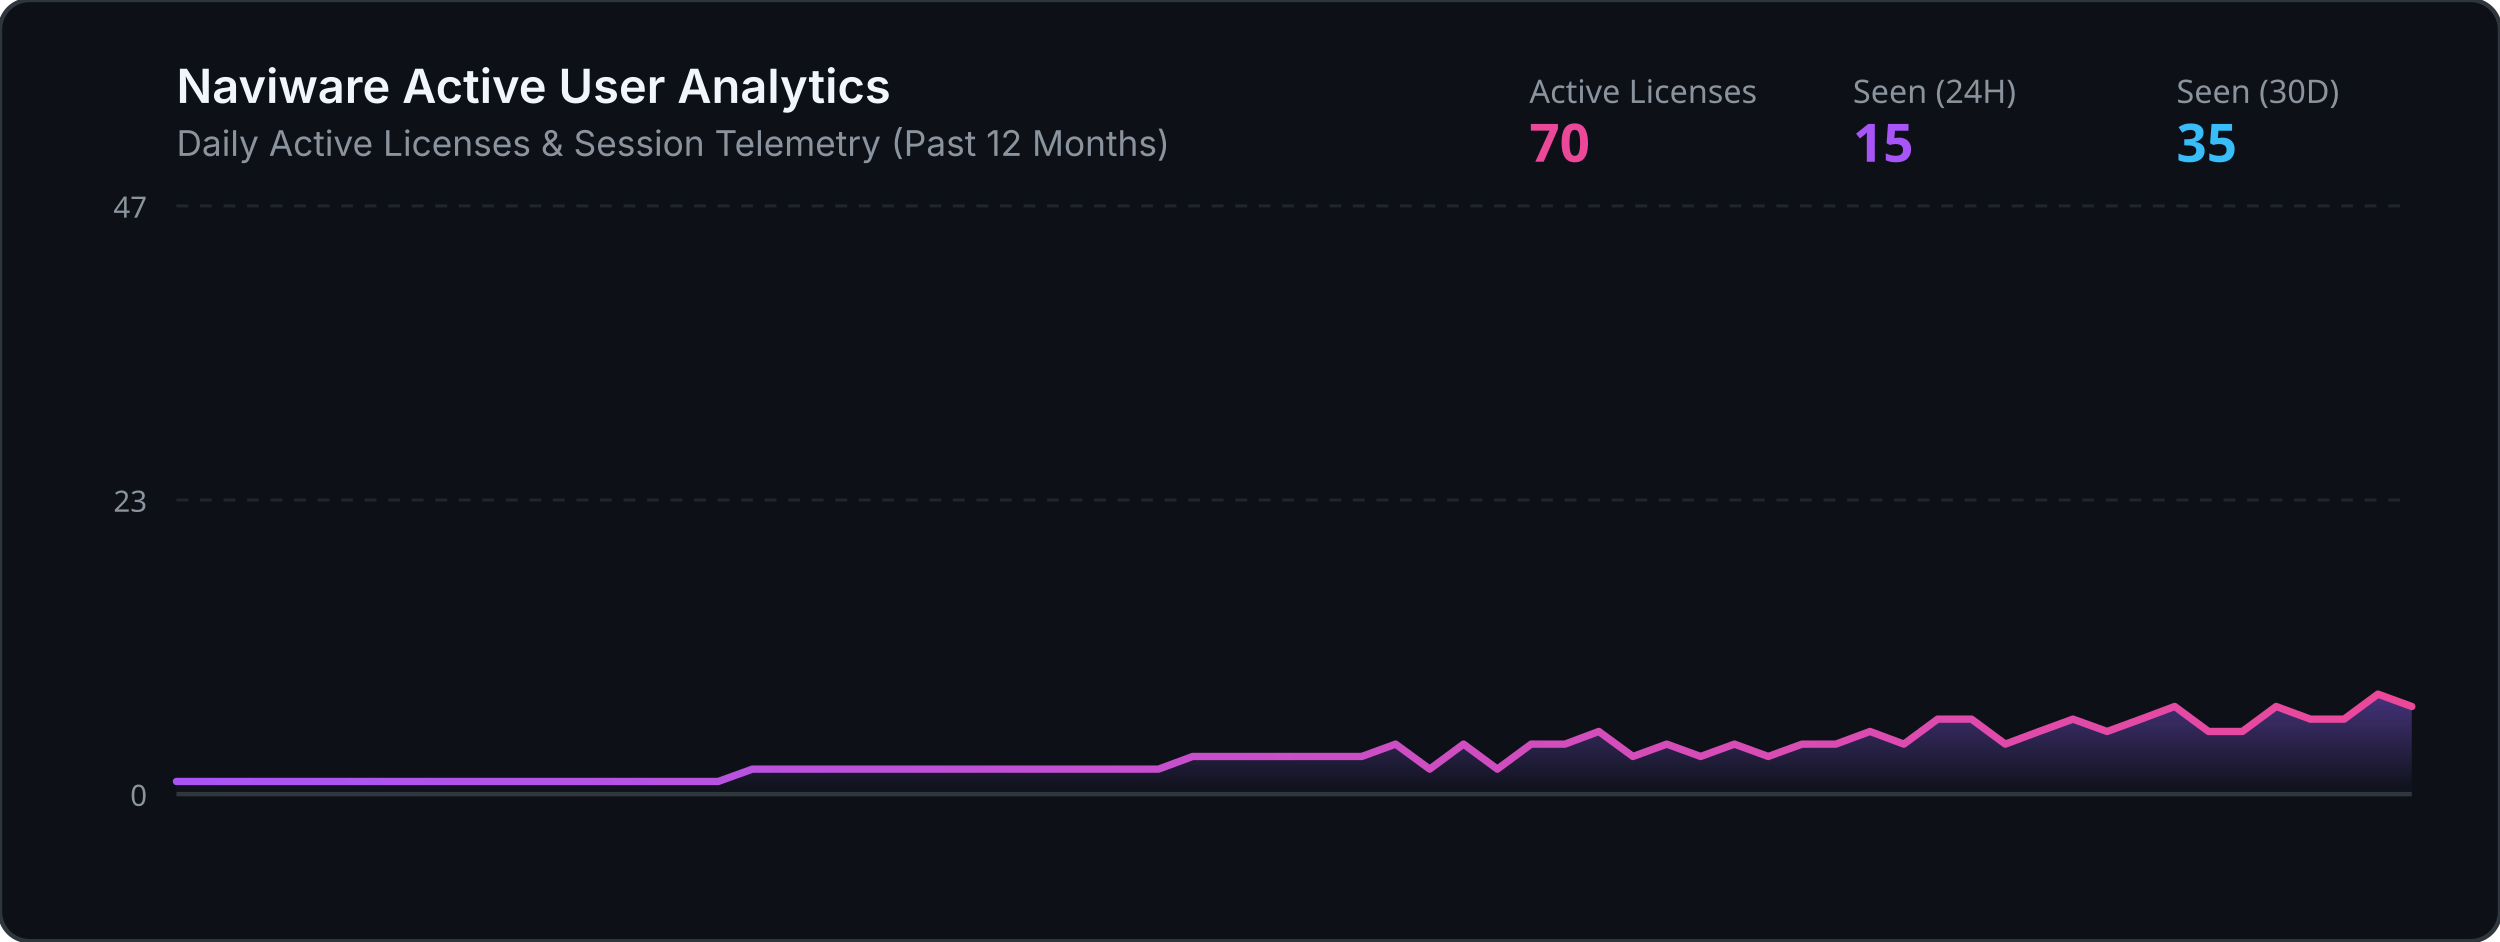
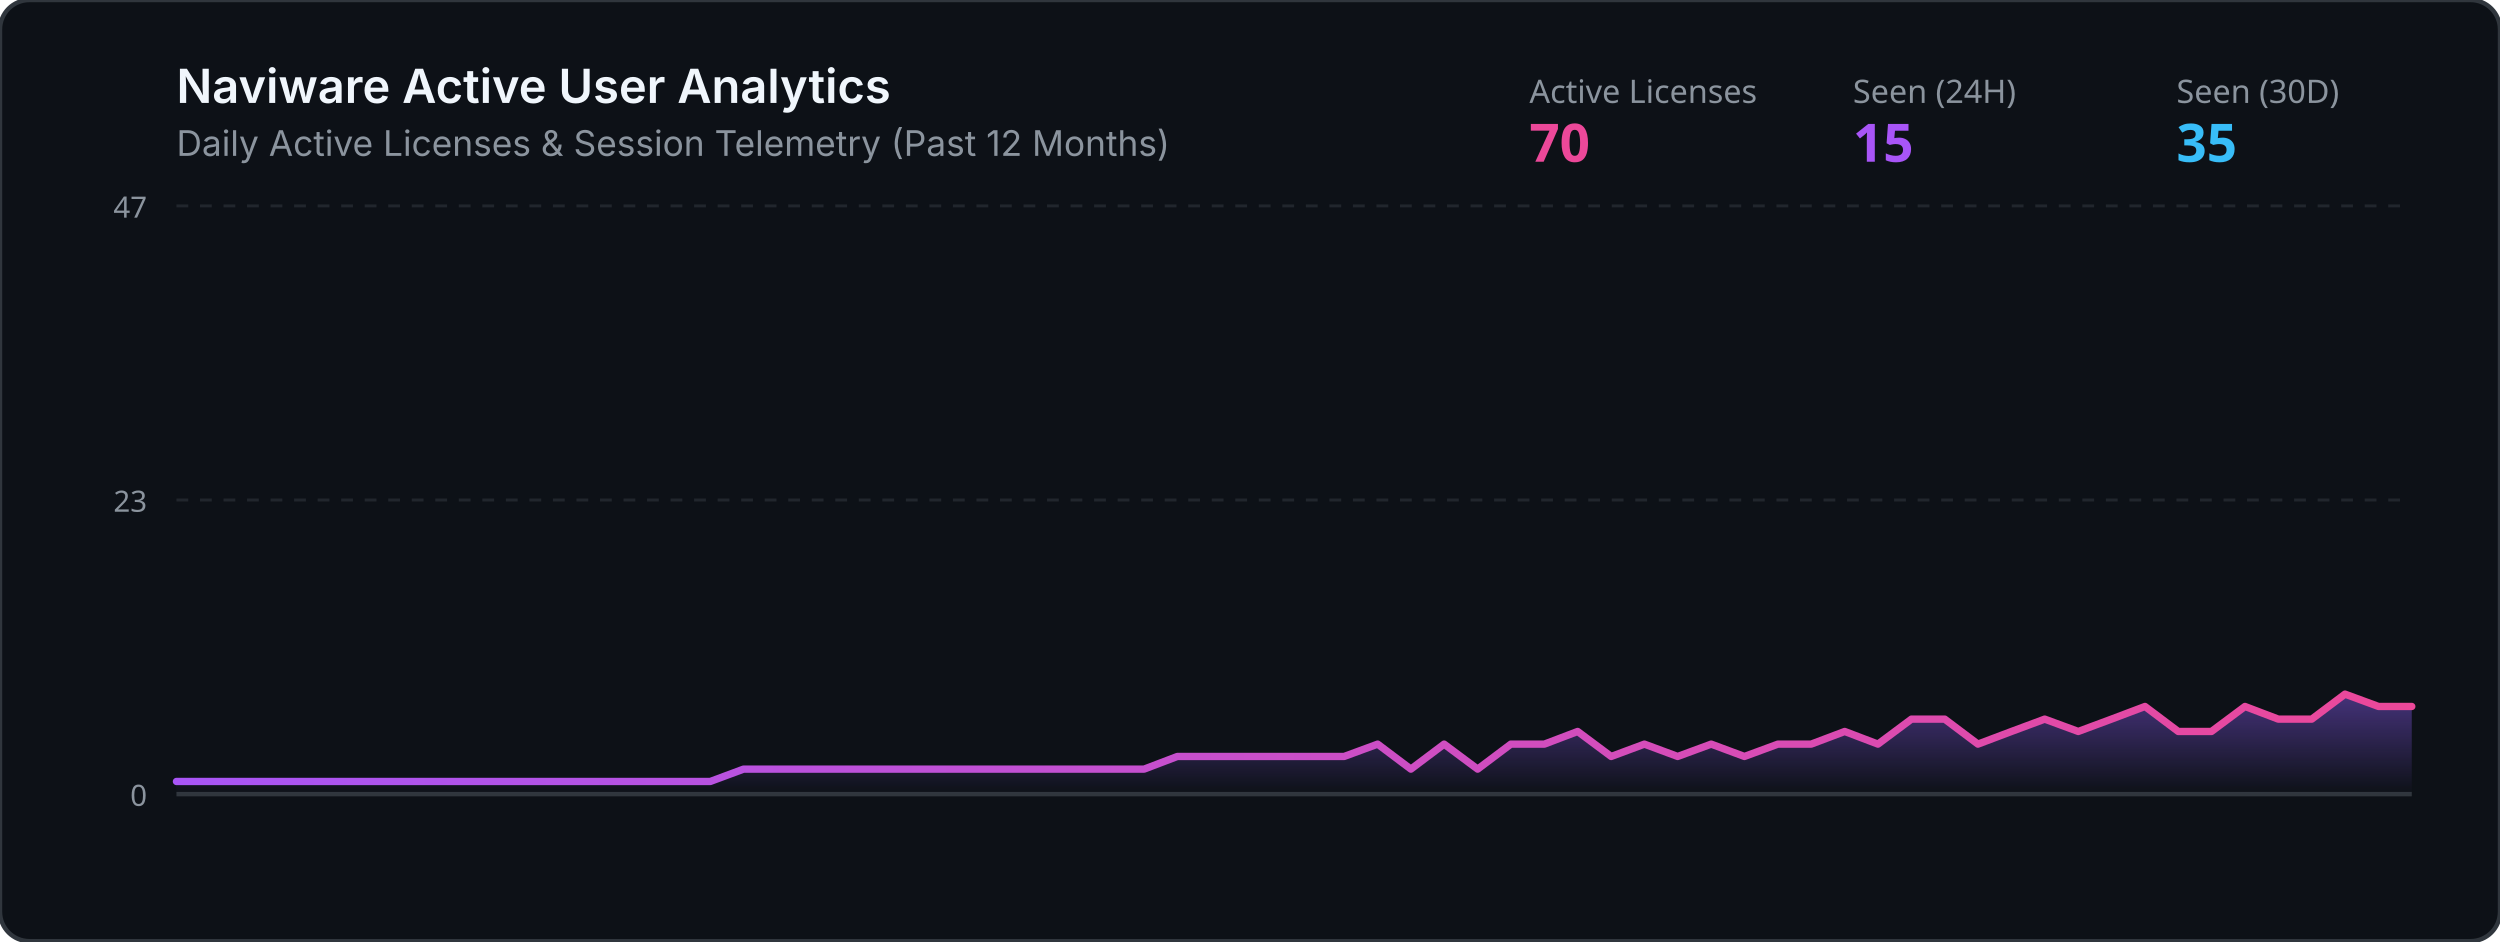
<svg xmlns="http://www.w3.org/2000/svg" viewBox="0 0 850 320" width="100%" height="320">
  <defs>
    <linearGradient id="grad" x1="0%" y1="0%" x2="0%" y2="100%">
      <stop offset="0%" stop-color="#8b5cf6" stop-opacity="0.45" />
      <stop offset="100%" stop-color="#8b5cf6" stop-opacity="0.0" />
    </linearGradient>
    <linearGradient id="lineGrad" x1="0%" y1="0%" x2="100%" y2="0%">
      <stop offset="0%" stop-color="#a855f7" />
      <stop offset="100%" stop-color="#ec4899" />
    </linearGradient>
  </defs>
  <rect width="850" height="320" rx="10" fill="#0d1117" stroke="#30363d" stroke-width="1.5" />
  <text x="60" y="35" fill="#f0f6fc" font-family="-apple-system,BlinkMacSystemFont,Segoe UI,sans-serif" font-size="16" font-weight="600">Naviware Active User Analytics</text>
  <text x="60" y="53" fill="#8b949e" font-family="-apple-system,BlinkMacSystemFont,Segoe UI,sans-serif" font-size="12">Daily Active Licenses &amp; Session Telemetry (Past 12 Months)</text>
  <text x="520" y="35" fill="#8b949e" font-family="sans-serif" font-size="11">Active Licenses</text>
  <text x="520" y="55" fill="#ec4899" font-family="sans-serif" font-size="18" font-weight="bold">70</text>
  <text x="630" y="35" fill="#8b949e" font-family="sans-serif" font-size="11">Seen (24H)</text>
  <text x="630" y="55" fill="#a855f7" font-family="sans-serif" font-size="18" font-weight="bold">15</text>
  <text x="740" y="35" fill="#8b949e" font-family="sans-serif" font-size="11">Seen (30D)</text>
  <text x="740" y="55" fill="#38bdf8" font-family="sans-serif" font-size="18" font-weight="bold">35</text>
  <line x1="60" y1="70" x2="820" y2="70" stroke="#21262d" stroke-width="1" stroke-dasharray="4" />
  <line x1="60" y1="170.0" x2="820" y2="170.0" stroke="#21262d" stroke-width="1" stroke-dasharray="4" />
  <line x1="60" y1="270" x2="820" y2="270" stroke="#30363d" stroke-width="1.5" />
  <text x="50" y="74" fill="#8b949e" font-family="sans-serif" font-size="10" text-anchor="end">47</text>
  <text x="50" y="174.0" fill="#8b949e" font-family="sans-serif" font-size="10" text-anchor="end">23</text>
  <text x="50" y="274" fill="#8b949e" font-family="sans-serif" font-size="10" text-anchor="end">0</text>
-   <polygon points="60,270 60.0,265.7 71.5,265.7 83.0,265.7 94.5,265.7 106.1,265.7 117.6,265.7 129.1,265.7 140.6,265.7 152.1,265.7 163.6,265.7 175.2,265.7 186.7,265.7 198.2,265.7 209.7,265.7 221.2,265.7 232.7,265.7 244.2,265.7 255.8,261.5 267.3,261.5 278.8,261.5 290.3,261.5 301.8,261.5 313.3,261.5 324.8,261.5 336.4,261.5 347.9,261.5 359.4,261.5 370.9,261.5 382.4,261.5 393.9,261.5 405.5,257.2 417.0,257.2 428.5,257.2 440.0,257.2 451.5,257.2 463.0,257.2 474.5,253.0 486.1,261.5 497.6,253.0 509.1,261.5 520.6,253.0 532.1,253.0 543.6,248.7 555.2,257.2 566.7,253.0 578.2,257.2 589.7,253.0 601.2,257.2 612.7,253.0 624.2,253.0 635.8,248.7 647.3,253.0 658.8,244.5 670.3,244.5 681.8,253.0 693.3,248.7 704.8,244.5 716.4,248.7 727.9,244.5 739.4,240.2 750.9,248.7 762.4,248.7 773.9,240.2 785.5,244.5 797.0,244.5 808.5,236.0 820.0,240.2 820,270" fill="url(#grad)" />
-   <polyline points="60.0,265.7 71.5,265.7 83.0,265.7 94.5,265.7 106.1,265.7 117.6,265.7 129.1,265.7 140.6,265.7 152.1,265.7 163.6,265.7 175.2,265.7 186.7,265.7 198.2,265.7 209.7,265.7 221.2,265.7 232.7,265.7 244.2,265.7 255.8,261.5 267.3,261.5 278.8,261.5 290.3,261.5 301.8,261.5 313.3,261.5 324.8,261.5 336.4,261.5 347.9,261.5 359.4,261.5 370.9,261.5 382.4,261.5 393.9,261.5 405.5,257.2 417.0,257.2 428.5,257.2 440.0,257.2 451.5,257.2 463.0,257.2 474.5,253.0 486.1,261.5 497.6,253.0 509.1,261.5 520.6,253.0 532.1,253.0 543.6,248.7 555.2,257.2 566.7,253.0 578.2,257.2 589.7,253.0 601.2,257.2 612.7,253.0 624.2,253.0 635.8,248.7 647.3,253.0 658.8,244.5 670.3,244.5 681.8,253.0 693.3,248.7 704.8,244.5 716.4,248.7 727.9,244.5 739.4,240.2 750.9,248.7 762.4,248.7 773.9,240.2 785.5,244.5 797.0,244.5 808.5,236.0 820.0,240.2" fill="none" stroke="url(#lineGrad)" stroke-width="2.5" stroke-linecap="round" stroke-linejoin="round" />
+   <polygon points="60,270 60.0,265.7 71.3,265.7 82.7,265.7 94.0,265.7 105.4,265.7 116.7,265.7 128.1,265.7 139.4,265.7 150.7,265.7 162.1,265.7 173.4,265.7 184.8,265.7 196.1,265.7 207.5,265.7 218.8,265.7 230.1,265.7 241.5,265.7 252.8,261.5 264.2,261.5 275.5,261.5 286.9,261.5 298.2,261.5 309.6,261.5 320.9,261.5 332.2,261.5 343.6,261.5 354.9,261.5 366.3,261.5 377.6,261.5 389.0,261.5 400.3,257.2 411.6,257.2 423.0,257.2 434.3,257.2 445.7,257.2 457.0,257.2 468.4,253.0 479.7,261.5 491.0,253.0 502.4,261.5 513.7,253.0 525.1,253.0 536.4,248.7 547.8,257.2 559.1,253.0 570.4,257.2 581.8,253.0 593.1,257.2 604.5,253.0 615.8,253.0 627.2,248.7 638.5,253.0 649.9,244.5 661.2,244.5 672.5,253.0 683.9,248.7 695.2,244.5 706.6,248.7 717.9,244.5 729.3,240.2 740.6,248.7 751.9,248.7 763.3,240.2 774.6,244.5 786.0,244.5 797.3,236.0 808.7,240.2 820.0,240.2 820,270" fill="url(#grad)" />
+   <polyline points="60.0,265.7 71.3,265.7 82.7,265.7 94.0,265.7 105.4,265.7 116.7,265.7 128.1,265.7 139.4,265.7 150.7,265.7 162.1,265.7 173.4,265.7 184.8,265.7 196.1,265.7 207.5,265.7 218.8,265.7 230.1,265.7 241.5,265.7 252.8,261.5 264.2,261.5 275.5,261.5 286.9,261.5 298.2,261.5 309.6,261.5 320.9,261.5 332.2,261.5 343.6,261.5 354.9,261.5 366.3,261.5 377.6,261.5 389.0,261.5 400.3,257.2 411.6,257.2 423.0,257.2 434.3,257.2 445.7,257.2 457.0,257.2 468.4,253.0 479.7,261.5 491.0,253.0 502.4,261.5 513.7,253.0 525.1,253.0 536.4,248.7 547.8,257.2 559.1,253.0 570.4,257.2 581.8,253.0 593.1,257.2 604.5,253.0 615.8,253.0 627.2,248.7 638.5,253.0 649.9,244.5 661.2,244.5 672.5,253.0 683.9,248.7 695.2,244.5 706.6,248.7 717.9,244.5 729.3,240.2 740.6,248.7 751.9,248.7 763.3,240.2 774.6,244.5 786.0,244.5 797.3,236.0 808.7,240.2 820.0,240.2" fill="none" stroke="url(#lineGrad)" stroke-width="2.5" stroke-linecap="round" stroke-linejoin="round" />
</svg>
